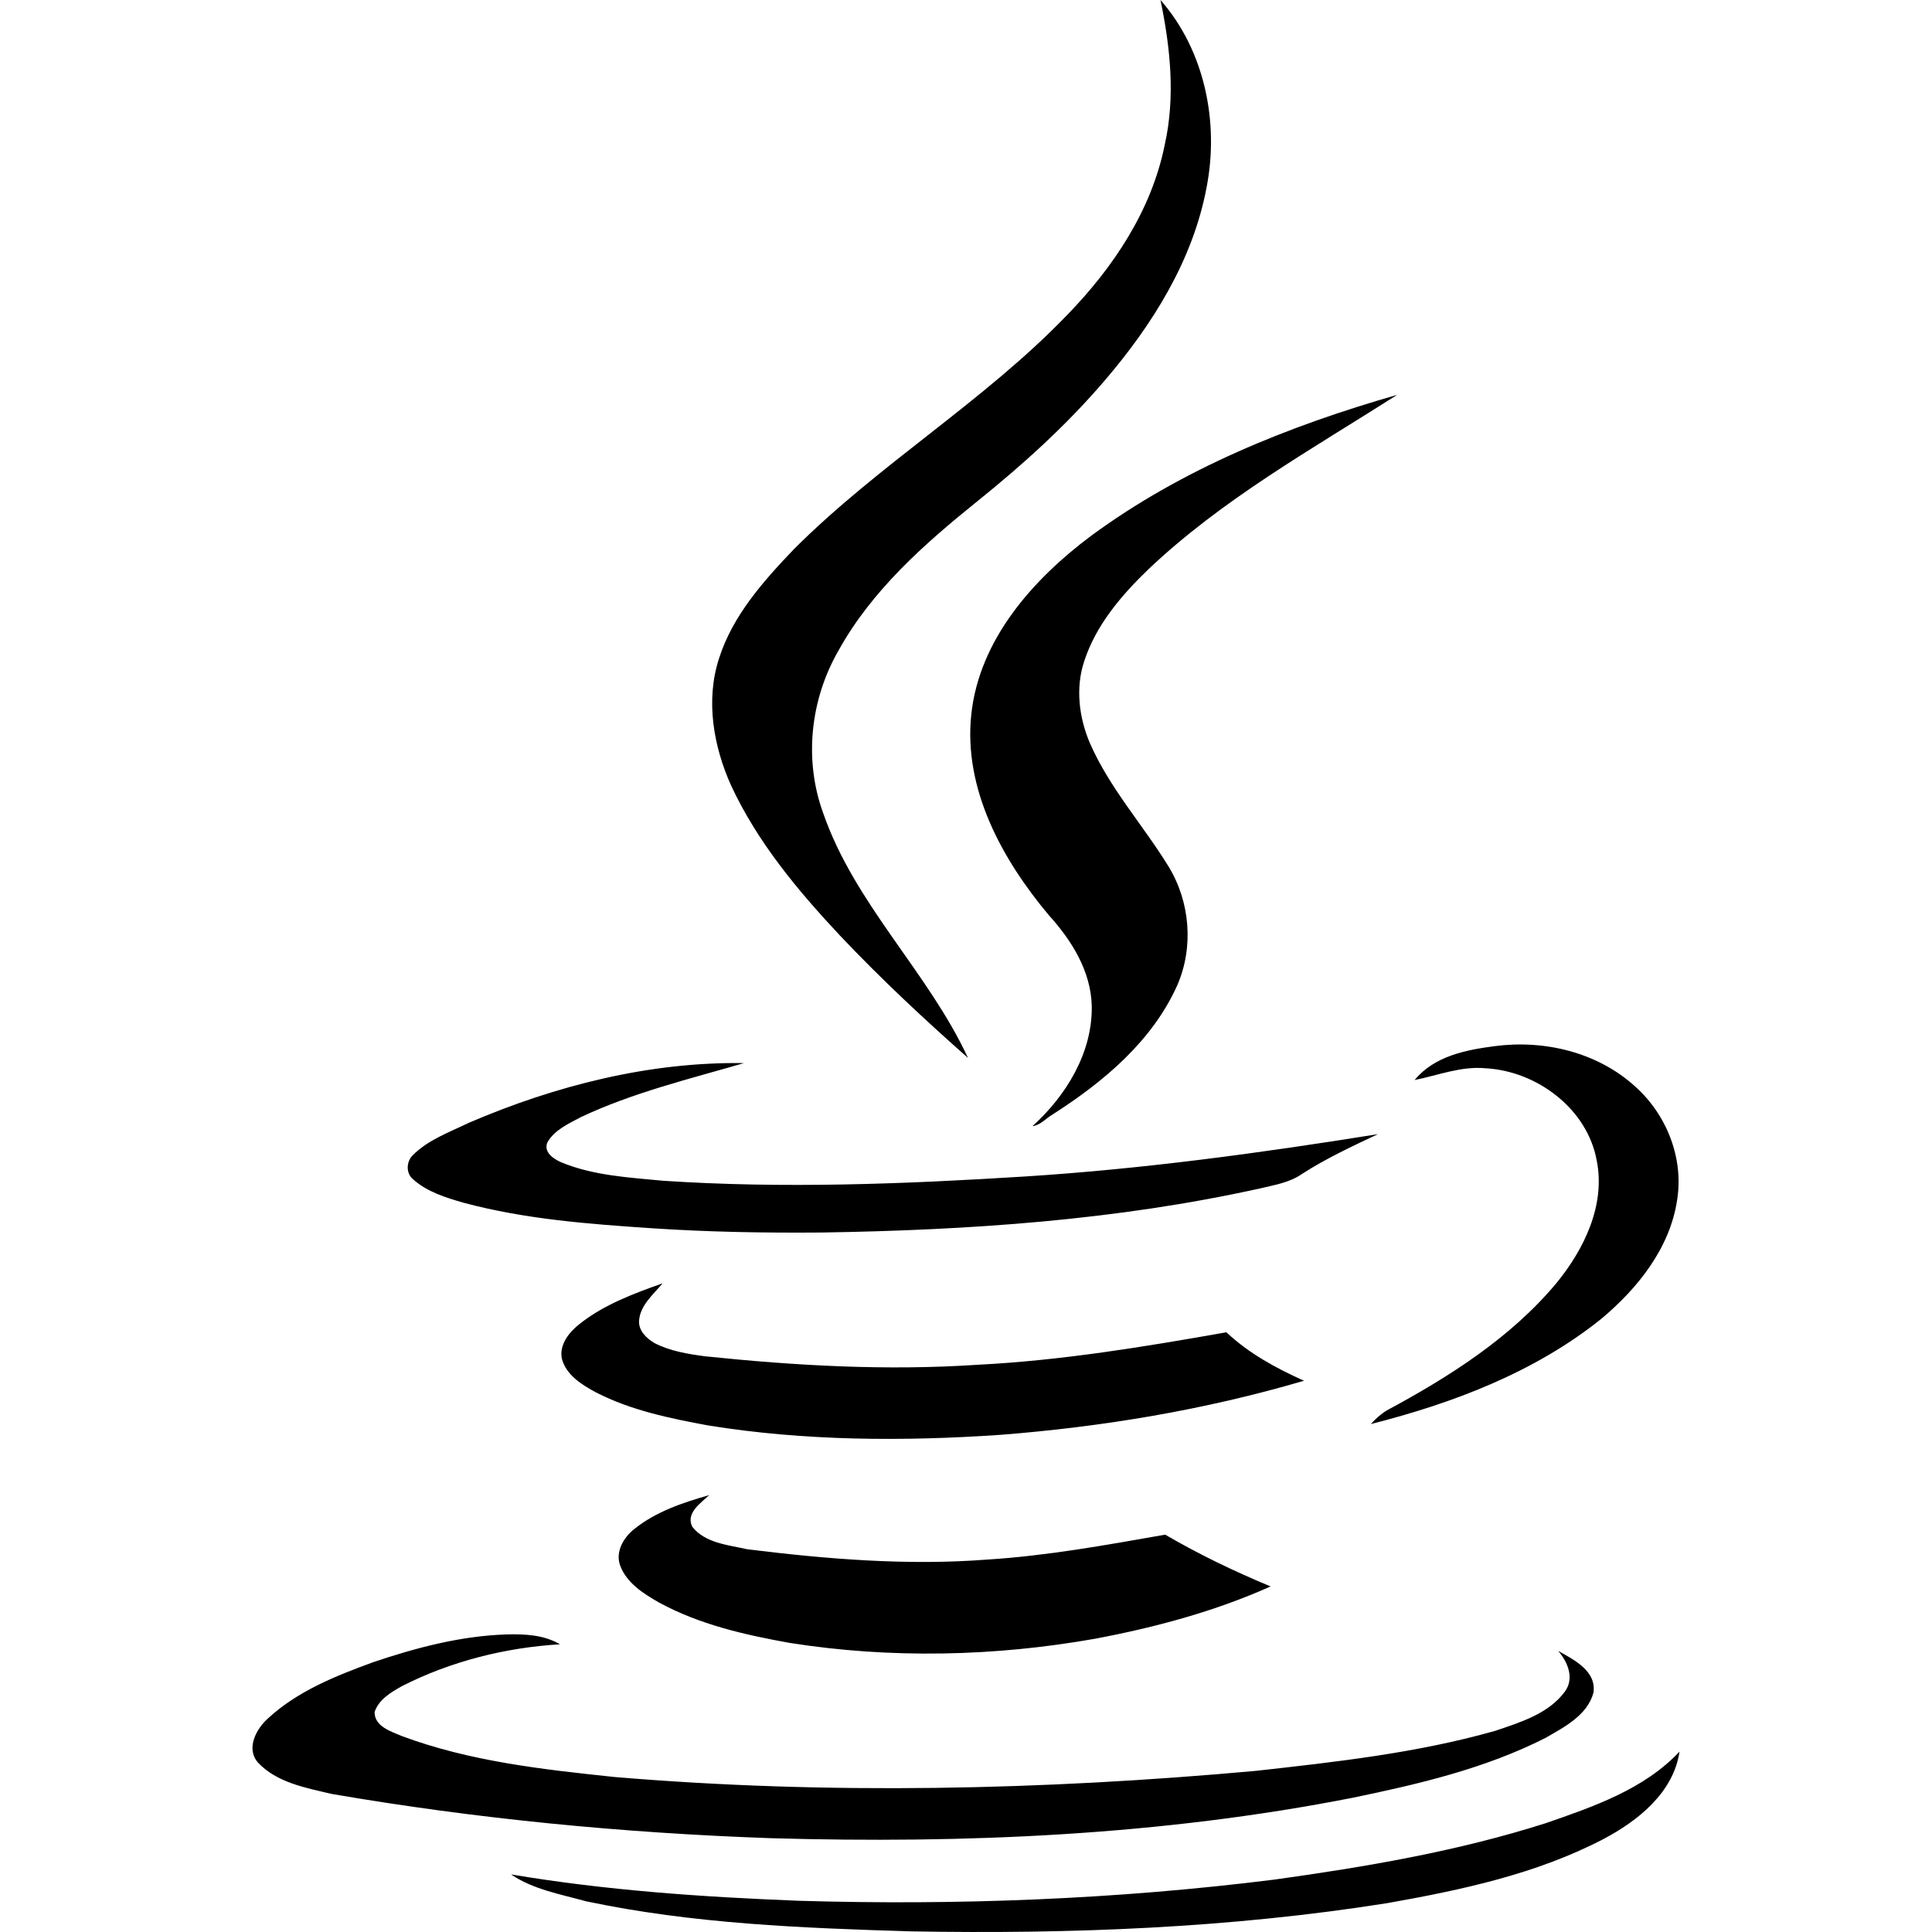
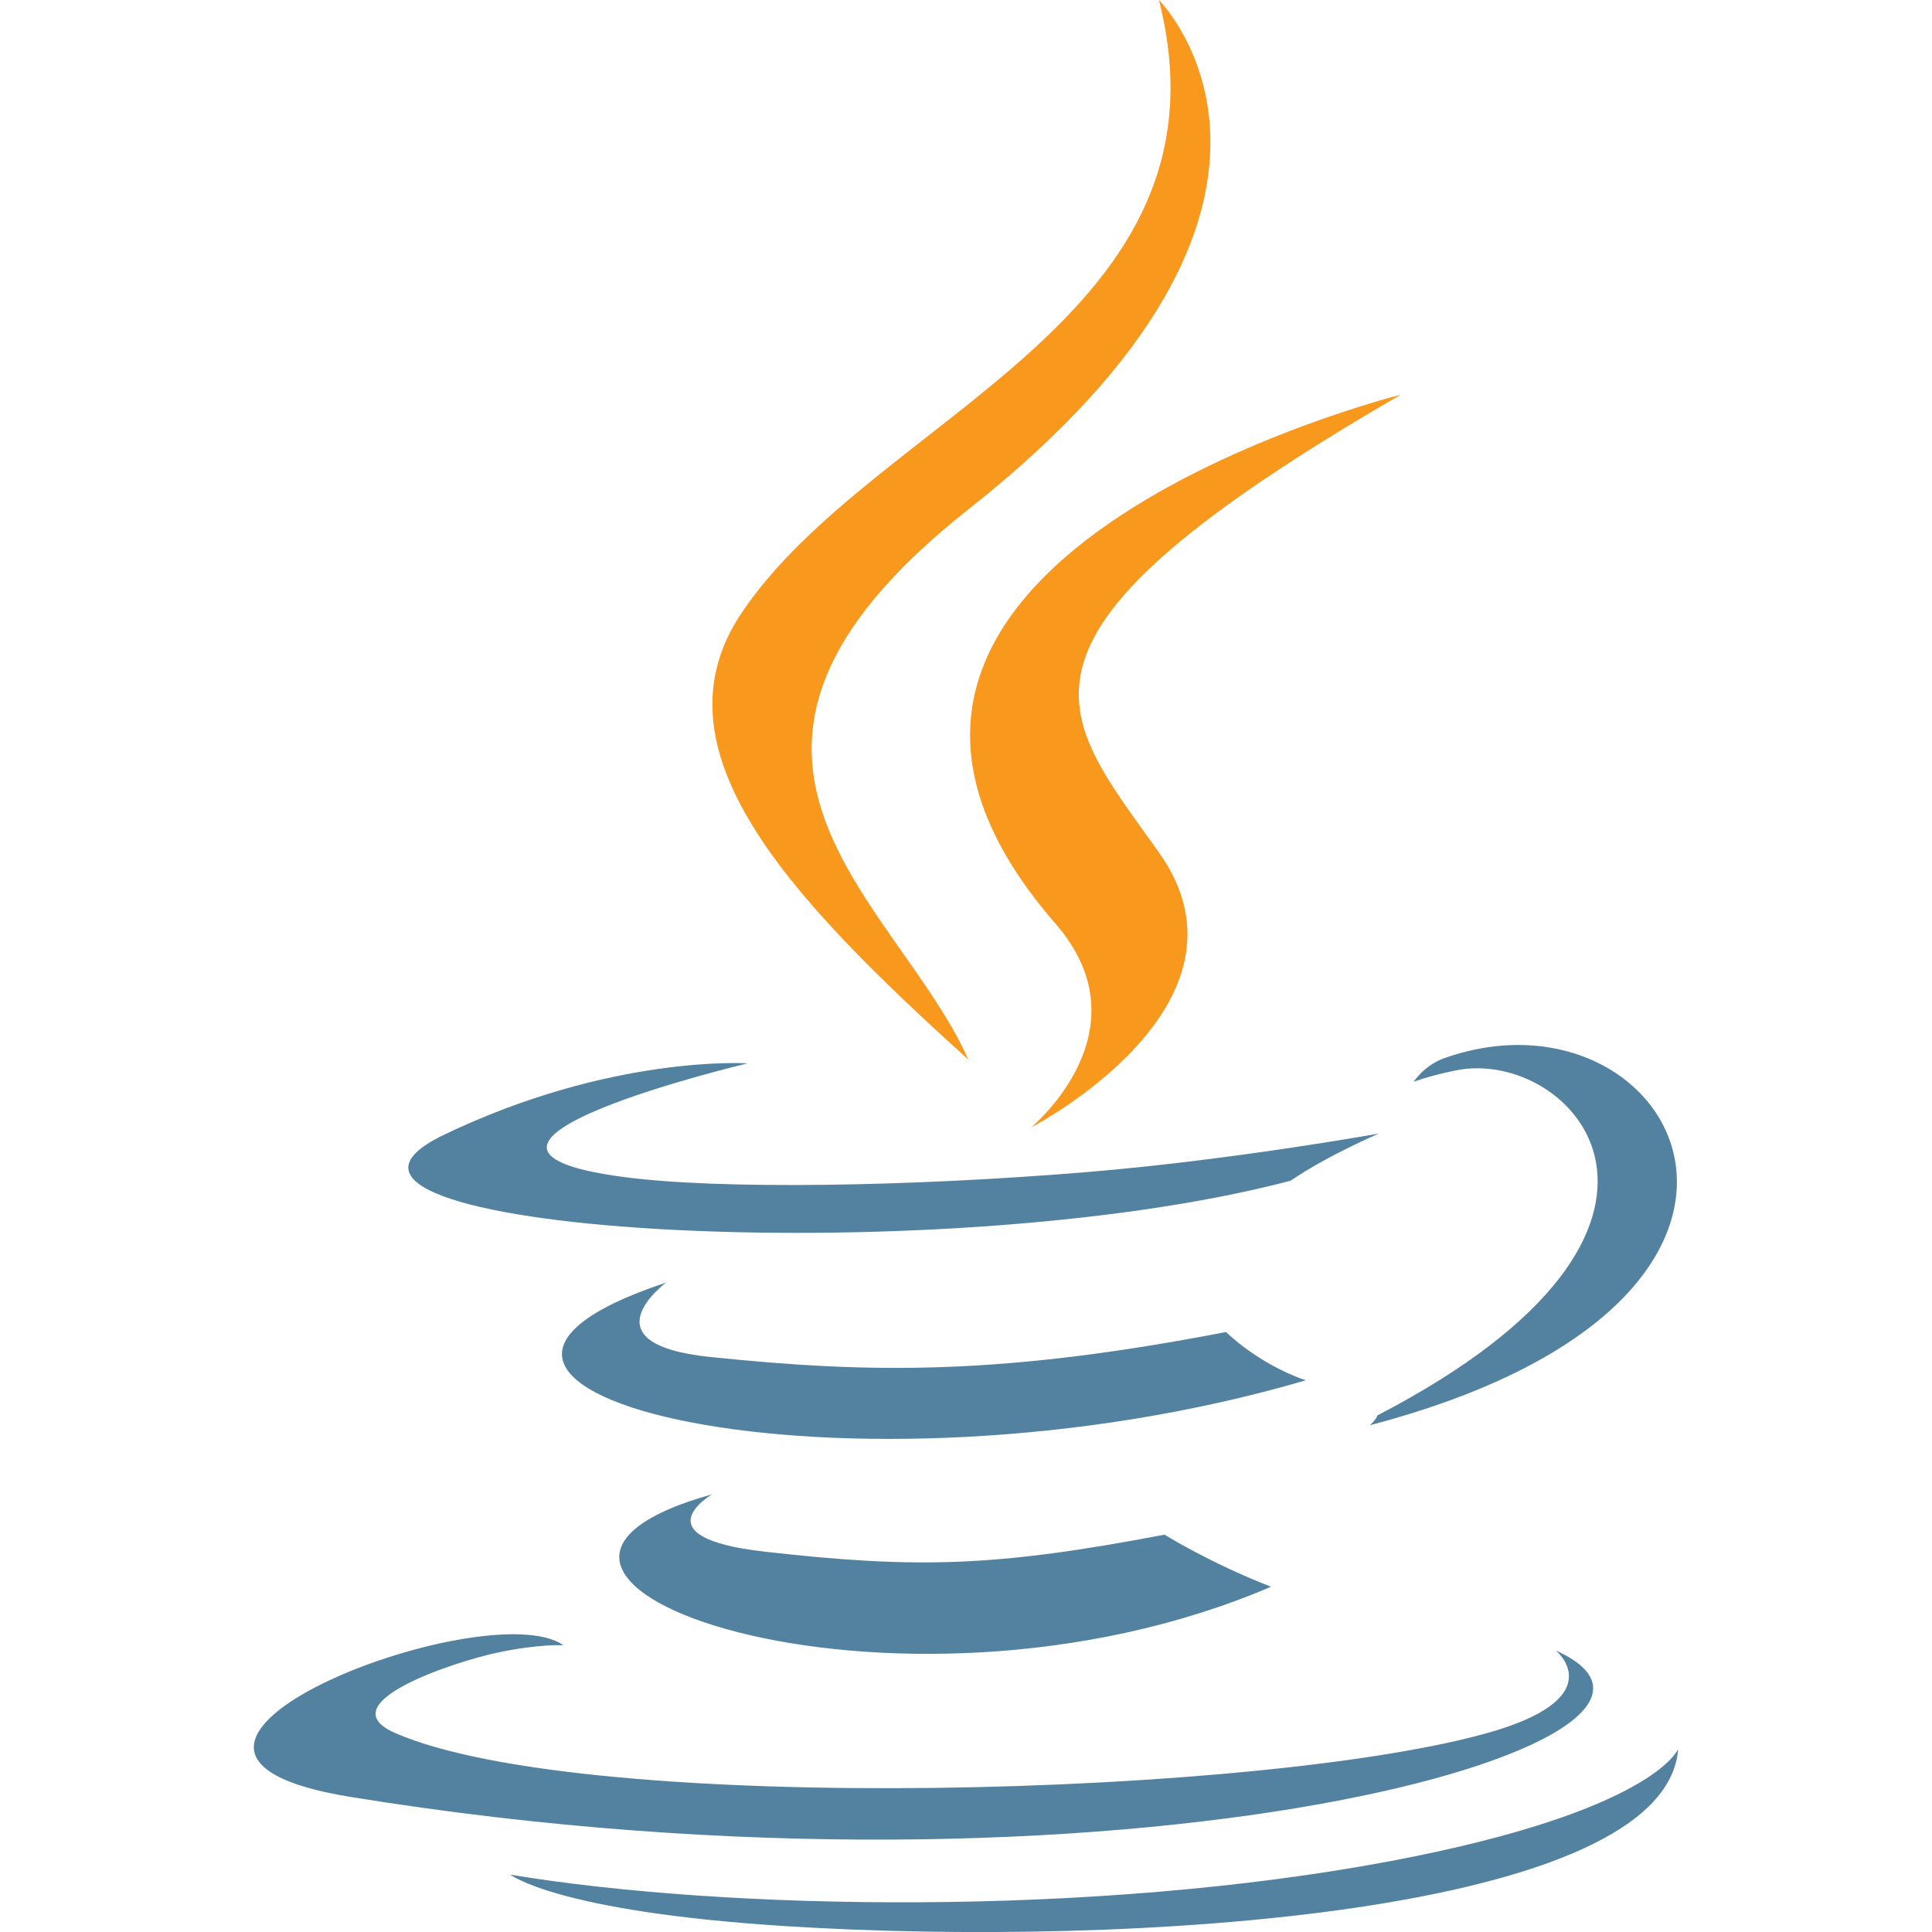
<svg xmlns="http://www.w3.org/2000/svg" xml:space="preserve" viewBox="0 0 800 800">
-   <path d="M302.808 325.43c-7.403-16.37-10.722-35.463-5.066-52.808 5.655-17.733 18.322-31.957 30.989-45.21 35.264-35.273 78.724-61.19 113.214-97.042 19.096-19.684 34.878-43.263 40.332-70.351C486.761 40.144 484.62 19.684 480.53 0c18.317 20.852 24.358 50.666 19.095 77.56-5.649 30.202-22.413 56.898-42.092 79.89-15.782 18.517-33.908 34.885-52.808 50.088-22.02 17.733-43.647 36.828-57.48 61.772-11.698 20.263-14.427 45.207-6.435 67.228 13.058 37.802 43.454 65.864 60.02 101.523-18.321-16.175-36.245-32.933-53.01-50.663-17.53-18.708-34.097-38.582-45.01-61.968zm99.382-29.622c-3.311 30.986 12.858 60.215 32.155 83.211 9.35 10.326 17.34 22.993 17.726 37.415.393 19.285-10.514 37.22-24.554 49.88 3.318-.385 5.655-3.31 8.384-4.868 21.046-13.447 41.307-30.4 51.635-53.585 6.821-15.785 5.263-34.495-3.698-49.113-10.527-17.147-24.358-32.347-32.541-51.052-4.489-10.523-6.047-22.798-2.343-33.906 4.876-15.002 15.396-27.281 26.505-37.999 30.591-29.031 67.615-49.695 103.083-72.295-44.82 12.859-89.054 30.594-126.857 58.462-23.97 17.927-46.18 42.868-49.495 73.85zM615.182 442.35c21.241 1.171 42.085 16.758 45.986 38.195 3.705 18.513-5.257 36.828-16.759 50.857-18.904 22.604-44.433 38.78-70.148 52.617-2.539 1.551-4.68 3.502-6.63 5.649 33.909-8.577 67.81-21.431 95.29-43.454 15.195-12.667 28.641-29.43 31.567-49.501 2.729-17.34-4.477-35.27-17.341-46.765-15.593-14.23-37.607-19.488-58.267-16.758-11.888 1.558-24.941 4.091-33.124 14.03 9.747-1.944 19.287-5.845 29.426-4.87zm-423.055 55.726c25.523 6.821 51.832 8.772 77.944 10.527 23.383 1.558 46.771 1.95 70.351 1.754 60.796-.97 121.982-5.067 181.61-18.316 5.648-1.362 11.887-2.337 16.96-5.844 9.936-6.435 20.841-11.502 31.564-16.568-48.525 7.795-97.241 14.426-146.345 17.542-49.69 3.117-99.774 5.066-149.656 1.755-14.225-1.362-28.842-2.147-42.092-7.606-3.121-1.362-7.41-4.084-5.852-8.183 2.926-5.262 8.772-7.792 13.838-10.52 21.439-10.134 44.82-15.783 67.621-22.408-39.171-.589-78.146 9.348-113.994 24.745-7.992 3.9-16.955 7.015-23.383 13.642-2.54 2.723-2.54 7.408.387 9.741 5.847 5.262 13.637 7.6 21.047 9.74zM507.81 551.67c-34.104 6.041-68.405 11.698-102.897 13.446-37.804 2.534-75.607.387-113.019-3.508-7.208-.975-14.42-2.142-20.849-5.453-3.312-1.95-6.623-5.066-6.428-9.164.387-6.429 5.84-10.908 9.741-15.587-12.078 4.288-24.163 8.765-34.295 16.764-4.293 3.313-8.576 8.57-7.41 14.415 1.762 6.82 8.386 10.912 14.231 14.028 14.416 7.41 30.591 10.718 46.38 13.642 39.939 6.434 80.668 6.63 120.809 3.895 42.49-3.311 84.772-10.323 125.888-22.408-11.692-5.257-22.801-11.305-32.15-20.07zM293.65 619.1c-10.912 3.115-22.021 6.821-30.982 14.023-4.49 3.508-7.993 9.556-5.846 15.206 2.729 7.208 9.55 11.502 15.973 15.194 16.764 9.164 35.664 13.446 54.175 16.763 41.902 6.621 84.962 5.649 126.665-1.753 24.746-4.68 49.495-11.305 72.487-21.628-15.004-6.237-29.615-13.256-43.644-21.437-24.359 4.286-48.918 8.772-73.86 10.33-32.927 2.532-66.253-.196-99.186-4.287-7.796-1.755-17.537-2.533-22.799-9.356-2.722-5.656 3.51-9.749 7.017-13.055zm266.578 125.293c27.278-5.642 54.758-12.085 79.699-24.745 7.79-4.489 17.34-9.36 19.88-18.709 1.361-8.963-7.993-13.642-14.618-17.346 4.09 4.686 6.82 11.502 2.724 16.955-6.821 9.163-18.506 12.667-28.838 16.175-32.344 9.159-65.866 12.863-99.185 16.567-88.274 7.987-177.136 9.938-265.406 2.533-29.62-3.122-59.83-6.433-88.084-16.953-4.477-1.951-11.298-3.902-11.298-9.945 1.748-5.25 6.82-8.183 11.298-10.716 20.266-10.325 42.871-15.98 65.475-17.342-6.62-3.9-14.416-4.286-22.015-4.09-18.906.583-37.417 5.452-55.34 11.502-15.396 5.642-31.18 11.882-43.46 23.187-4.871 4.282-9.349 12.465-4.289 18.315 7.797 8.38 19.881 10.521 30.591 13.054 60.02 10.331 120.816 16.17 181.622 18.315 80.674 2.346 161.931-1.164 241.244-16.757zm79.895 10.527c-36.637 11.691-74.633 18.12-112.442 23.383-65.277 8.183-131.144 10.716-196.815 8.771-39.945-1.557-79.89-4.286-119.257-10.918 9.158 6.237 20.463 8.183 30.988 11.11 44.238 9.355 89.636 11.109 134.654 12.47 66.05 1.172 132.112-1.361 197.2-11.69 30.793-5.449 61.775-12.08 89.44-26.501 14.427-7.6 29.044-19.297 31.566-36.246-14.61 15.585-35.65 22.8-55.334 29.62z" />
+   <path d="M188.8 396s-19.6 11.4 13.9 15.2c40.6 4.6 61.3 4 106-4.5 0 0 11.8 7.4 28.2 13.8-100.2 42.9-226.8-2.5-148.1-24.5m-12.2-56.1s-21.9 16.2 11.6 19.7c43.3 4.5 77.6 4.8 136.8-6.6 0 0 8.2 8.3 21.1 12.8-121.3 35.5-256.3 2.9-169.5-25.9m235.8 97.5s14.5 11.9-15.9 21.2c-57.9 17.5-240.8 22.8-291.6.7-18.3-7.9 16-19 26.8-21.3 11.2-2.4 17.7-2 17.7-2-20.3-14.3-131.3 28.1-56.4 40.2 204.2 33.2 372.4-14.9 319.4-38.8M198.2 281.8s-93.1 22.1-33 30.1c25.4 3.4 76 2.6 123.1-1.3 38.5-3.2 77.2-10.2 77.2-10.2s-13.6 5.8-23.4 12.5c-94.5 24.9-277 13.3-224.5-12.1 44.5-21.4 80.6-19 80.6-19m166.9 93.3c96.1-49.9 51.6-97.9 20.6-91.4-7.6 1.6-11 3-11 3s2.8-4.4 8.2-6.3c61.3-21.6 108.5 63.6-19.8 97.3.1-.1 1.6-1.4 2-2.6M207.7 510.4c92.2 5.9 233.8-3.3 237.1-46.9 0 0-6.4 16.5-76.2 29.7-78.7 14.8-175.8 13.1-233.3 3.6 0-.1 11.8 9.7 72.4 13.6" style="fill:#5382a1" transform="translate(-.14 -.023)scale(1.56257)" />
+   <path d="M279.8 244.8c24.7 28.4-6.5 54-6.5 54s62.7-32.4 33.9-72.9c-26.9-37.8-47.5-56.6 64.1-121.3.1 0-175.2 43.8-91.5 140.2M307.2 0s53.2 53.2-50.5 135c-83.1 65.6-19 103.1 0 145.8-48.5-43.8-84.1-82.3-60.2-118.2C231.6 110.1 328.7 84.5 307.2 0" style="fill:#f8981d" transform="translate(-.14 -.023)scale(1.56257)" />
</svg>
